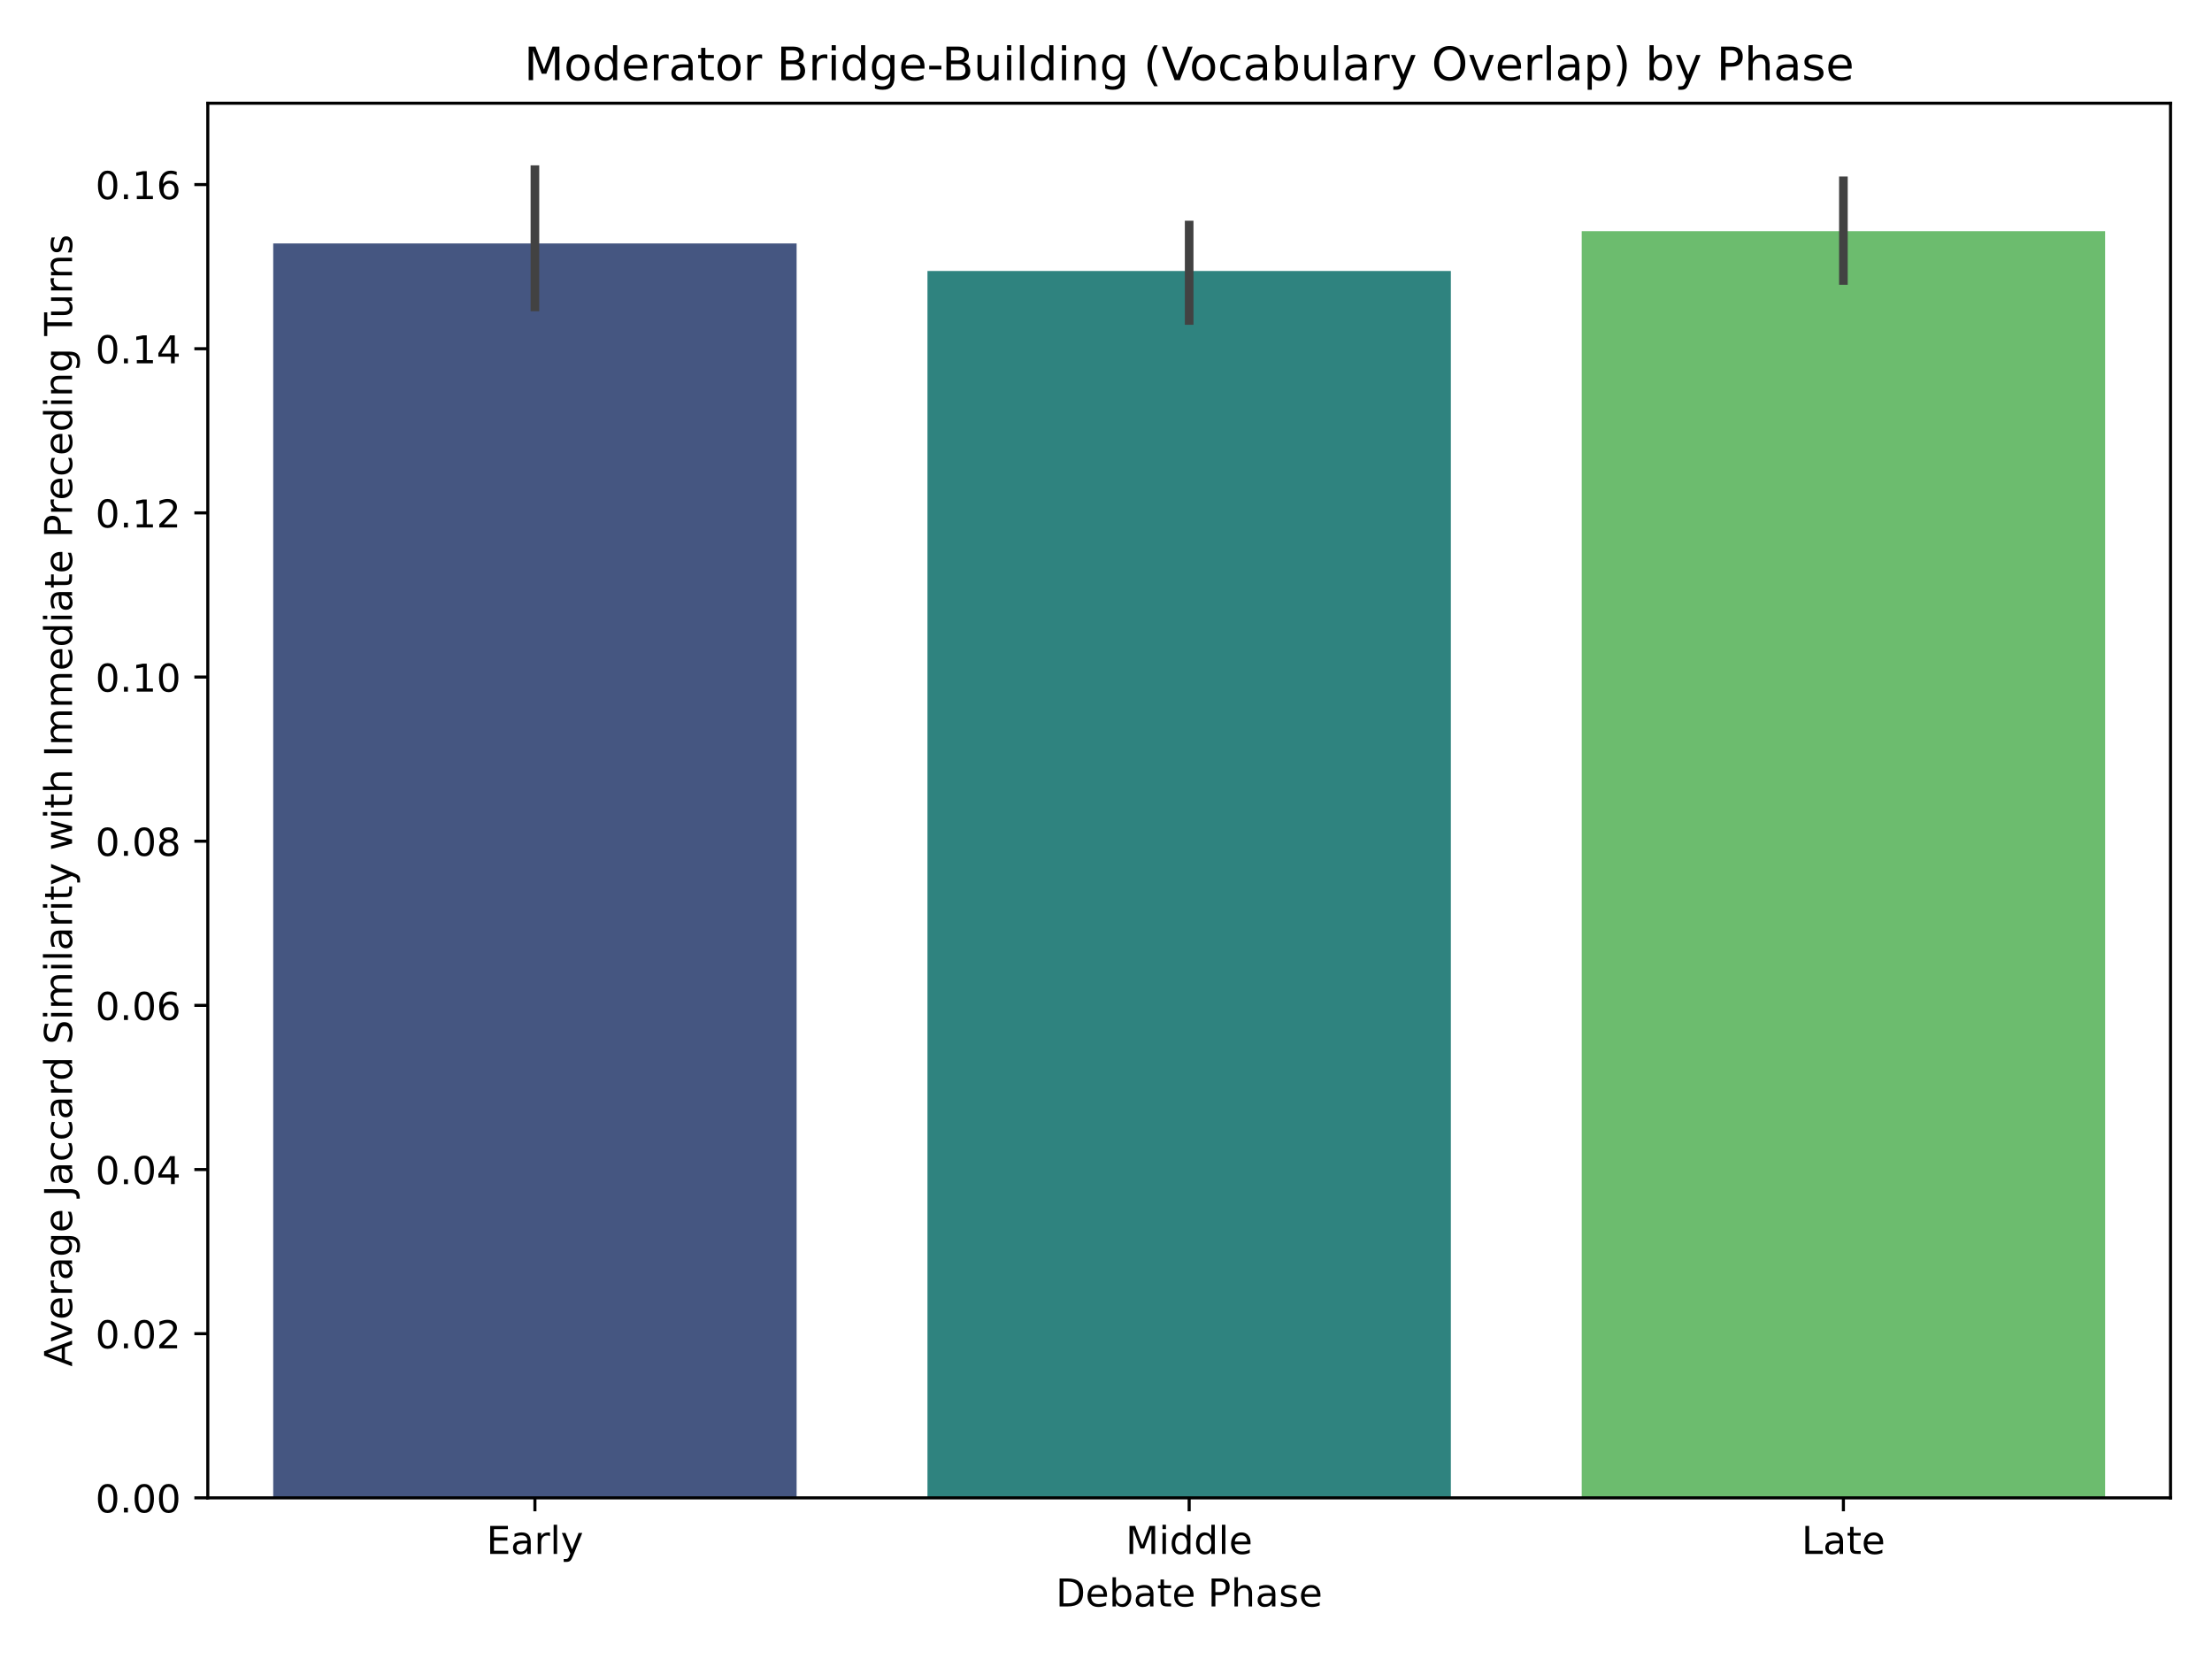
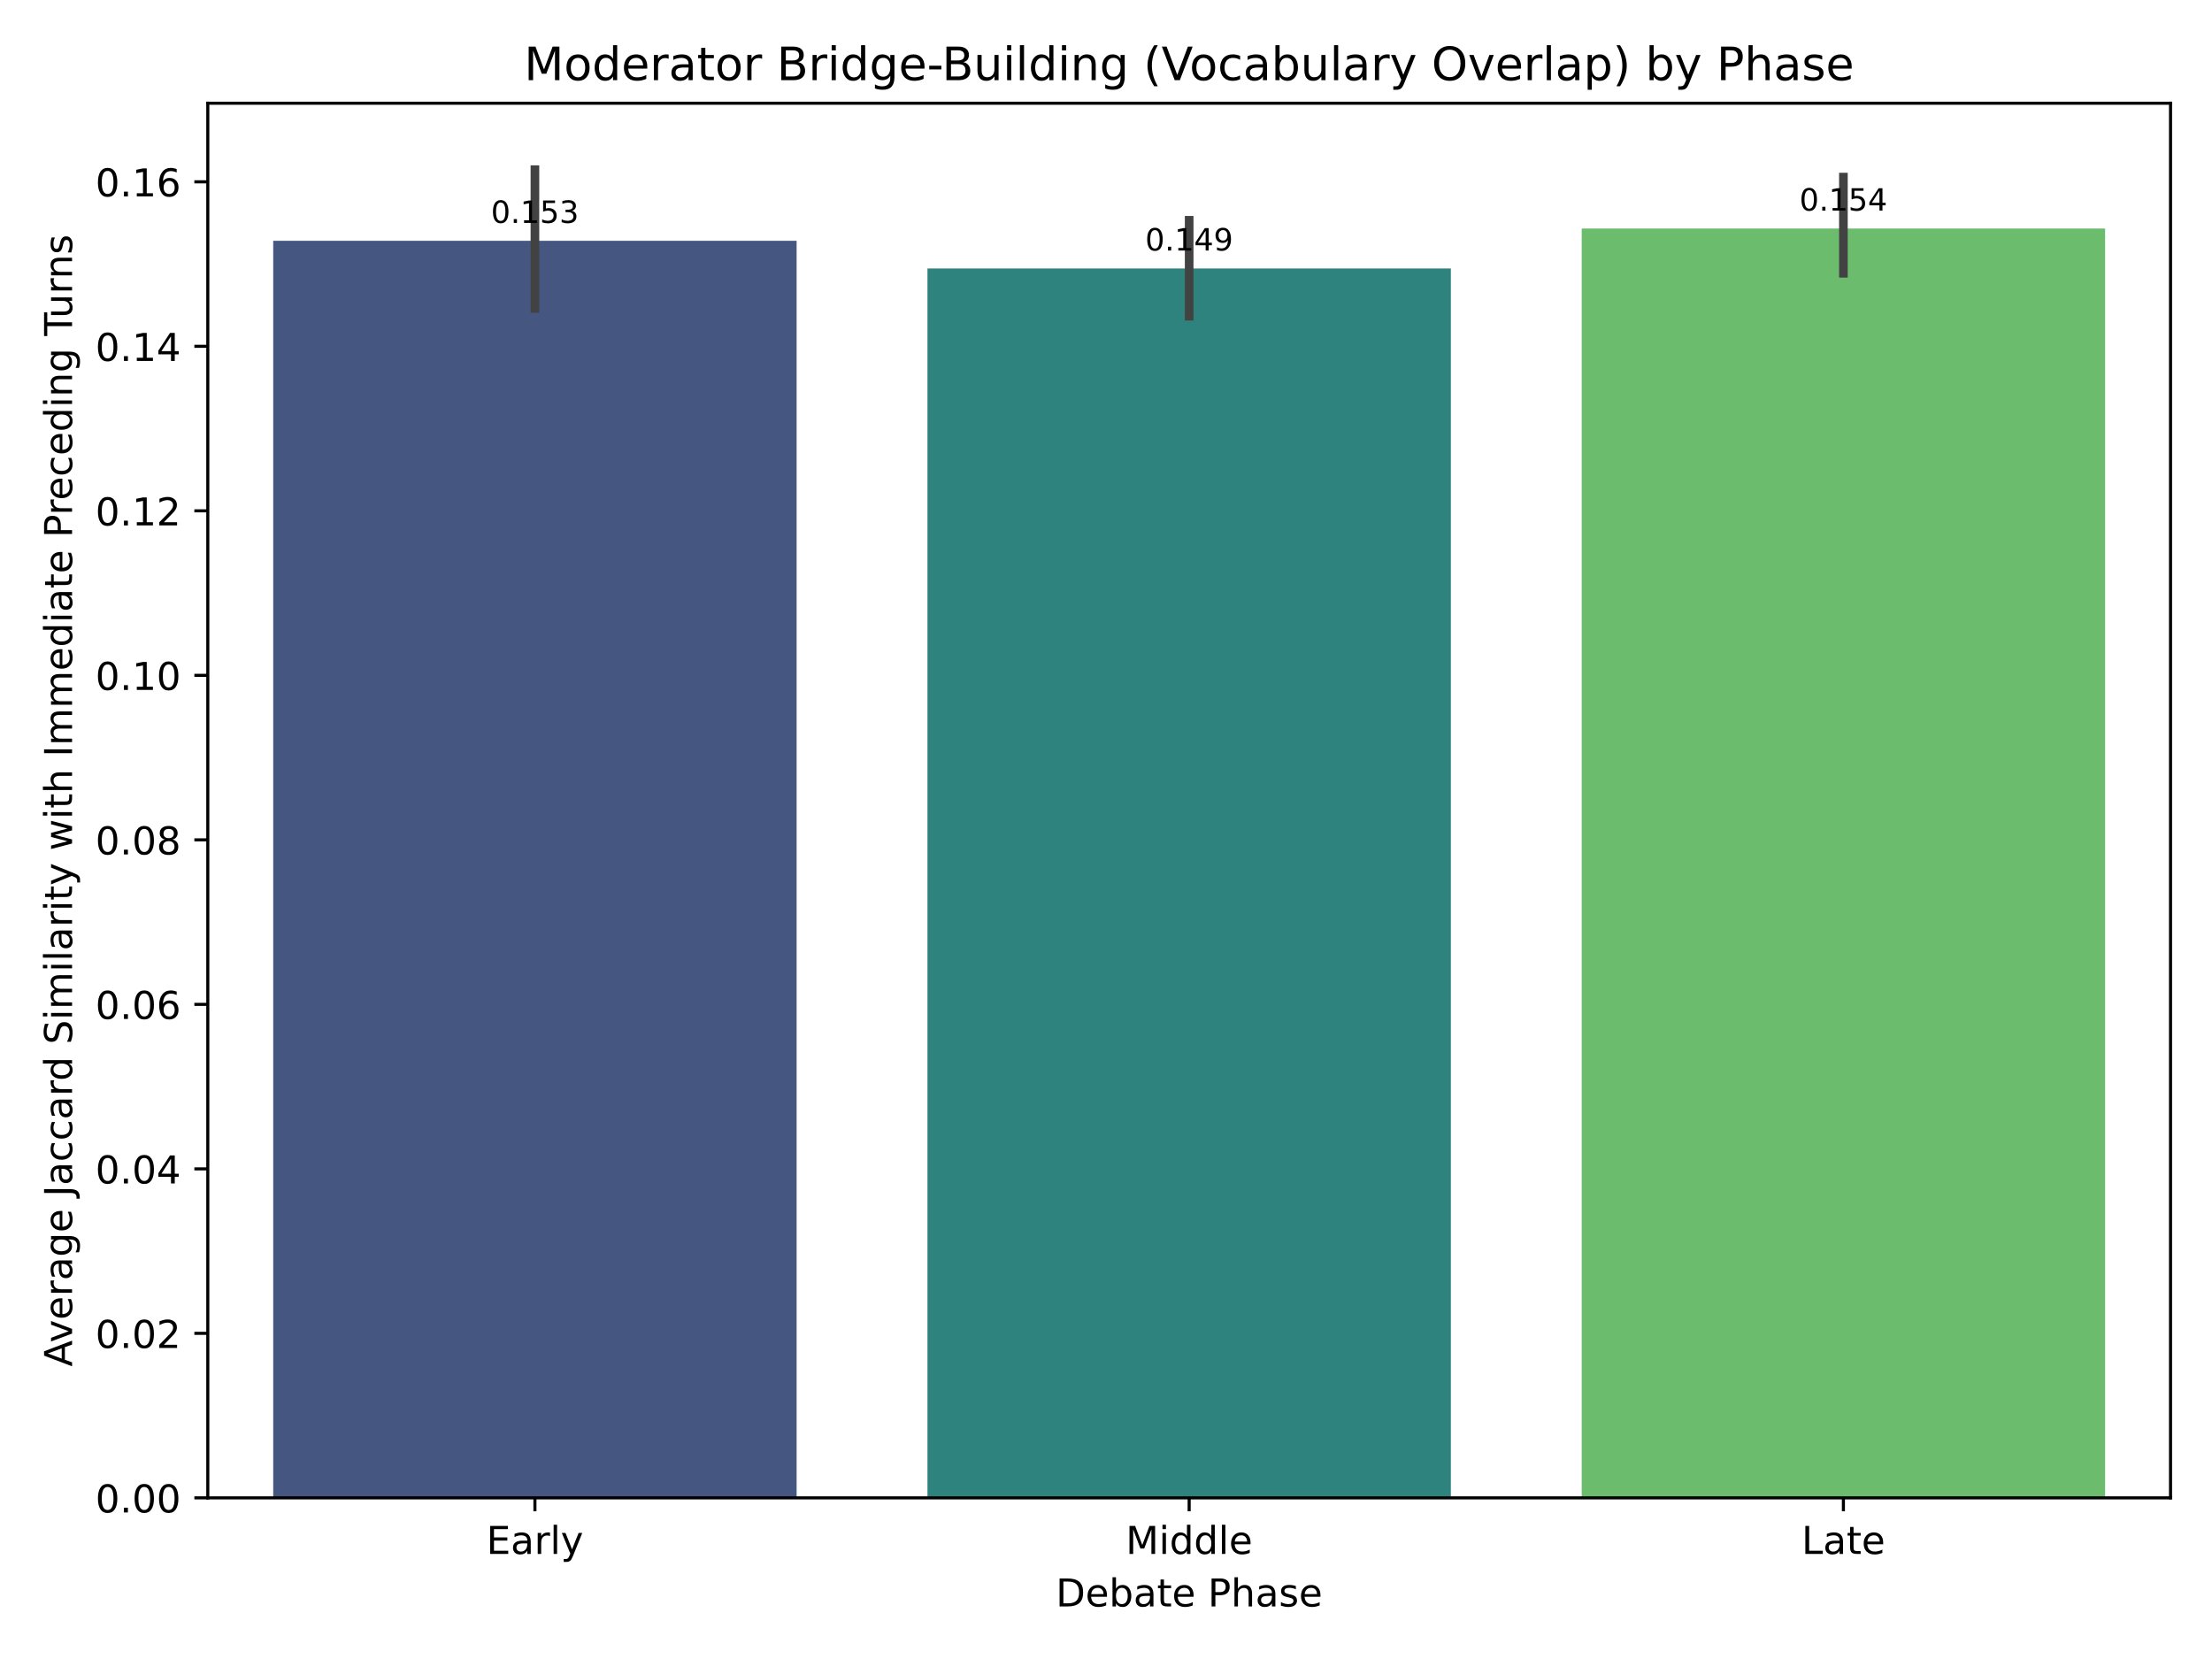
<svg xmlns="http://www.w3.org/2000/svg" xmlns:xlink="http://www.w3.org/1999/xlink" width="576pt" height="432pt" viewBox="0 0 576 432" version="1.1">
  <defs>
    <style type="text/css">*{stroke-linejoin: round; stroke-linecap: butt}</style>
  </defs>
  <g id="figure_1">
    <g id="patch_1">
      <path d="M 0 432  L 576 432  L 576 0  L 0 0  z " style="fill: #ffffff" />
    </g>
    <g id="axes_1">
      <g id="patch_2">
        <path d="M 54.11 390.04  L 565.2 390.04  L 565.2 26.88  L 54.11 26.88  z " style="fill: #ffffff" />
      </g>
      <g id="patch_3">
-         <path d="M 71.146 390.04  L 207.437 390.04  L 207.437 63.385  L 71.146 63.385  z " clip-path="url(#pdaecba0349)" style="fill: #455681" />
+         <path d="M 71.146 390.04  L 207.437 390.04  L 207.437 62.705  L 71.146 62.705  z " clip-path="url(#p14b38dacc9)" style="fill: #455681" />
      </g>
      <g id="patch_4">
-         <path d="M 241.51 390.04  L 377.8 390.04  L 377.8 70.565  L 241.51 70.565  z " clip-path="url(#pdaecba0349)" style="fill: #2f837f" />
+         <path d="M 241.51 390.04  L 377.8 390.04  L 377.8 69.899  L 241.51 69.899  z " clip-path="url(#p14b38dacc9)" style="fill: #2f837f" />
      </g>
      <g id="patch_5">
-         <path d="M 411.873 390.04  L 548.164 390.04  L 548.164 60.191  L 411.873 60.191  z " clip-path="url(#pdaecba0349)" style="fill: #6cbc6e" />
+         <path d="M 411.873 390.04  L 548.164 390.04  L 548.164 59.504  L 411.873 59.504  z " clip-path="url(#p14b38dacc9)" style="fill: #6cbc6e" />
      </g>
      <g id="matplotlib.axis_1">
        <g id="xtick_1">
          <g id="line2d_1">
            <defs>
-               <path id="m128e9f8384" d="M 0 0  L 0 3.5  " style="stroke: #000000; stroke-width: 0.8" />
+               <path id="m4a9c53e4db" d="M 0 0  L 0 3.5  " style="stroke: #000000; stroke-width: 0.8" />
            </defs>
            <g>
-               <use xlink:href="#m128e9f8384" x="139.292" y="390.04" style="stroke: #000000; stroke-width: 0.8" />
+               <use xlink:href="#m4a9c53e4db" x="139.292" y="390.04" style="stroke: #000000; stroke-width: 0.8" />
            </g>
          </g>
          <g id="text_1">
            <g transform="translate(126.6643 404.6384) scale(0.1 -0.1)">
              <defs>
                <path id="DejaVuSans-45" d="M 628 4666  L 3578 4666  L 3578 4134  L 1259 4134  L 1259 2753  L 3481 2753  L 3481 2222  L 1259 2222  L 1259 531  L 3634 531  L 3634 0  L 628 0  L 628 4666  z " transform="scale(0.015625)" />
                <path id="DejaVuSans-61" d="M 2194 1759  Q 1497 1759 1228 1600  Q 959 1441 959 1056  Q 959 750 1161 570  Q 1363 391 1709 391  Q 2188 391 2477 730  Q 2766 1069 2766 1631  L 2766 1759  L 2194 1759  z M 3341 1997  L 3341 0  L 2766 0  L 2766 531  Q 2569 213 2275 61  Q 1981 -91 1556 -91  Q 1019 -91 701 211  Q 384 513 384 1019  Q 384 1609 779 1909  Q 1175 2209 1959 2209  L 2766 2209  L 2766 2266  Q 2766 2663 2505 2880  Q 2244 3097 1772 3097  Q 1472 3097 1187 3025  Q 903 2953 641 2809  L 641 3341  Q 956 3463 1253 3523  Q 1550 3584 1831 3584  Q 2591 3584 2966 3190  Q 3341 2797 3341 1997  z " transform="scale(0.015625)" />
                <path id="DejaVuSans-72" d="M 2631 2963  Q 2534 3019 2420 3045  Q 2306 3072 2169 3072  Q 1681 3072 1420 2755  Q 1159 2438 1159 1844  L 1159 0  L 581 0  L 581 3500  L 1159 3500  L 1159 2956  Q 1341 3275 1631 3429  Q 1922 3584 2338 3584  Q 2397 3584 2469 3576  Q 2541 3569 2628 3553  L 2631 2963  z " transform="scale(0.015625)" />
                <path id="DejaVuSans-6c" d="M 603 4863  L 1178 4863  L 1178 0  L 603 0  L 603 4863  z " transform="scale(0.015625)" />
                <path id="DejaVuSans-79" d="M 2059 -325  Q 1816 -950 1584 -1140  Q 1353 -1331 966 -1331  L 506 -1331  L 506 -850  L 844 -850  Q 1081 -850 1212 -737  Q 1344 -625 1503 -206  L 1606 56  L 191 3500  L 800 3500  L 1894 763  L 2988 3500  L 3597 3500  L 2059 -325  z " transform="scale(0.015625)" />
              </defs>
              <use xlink:href="#DejaVuSans-45" />
              <use xlink:href="#DejaVuSans-61" transform="translate(63.18359 0)" />
              <use xlink:href="#DejaVuSans-72" transform="translate(124.4629 0)" />
              <use xlink:href="#DejaVuSans-6c" transform="translate(165.5762 0)" />
              <use xlink:href="#DejaVuSans-79" transform="translate(193.3594 0)" />
            </g>
          </g>
        </g>
        <g id="xtick_2">
          <g id="line2d_2">
            <g>
-               <use xlink:href="#m128e9f8384" x="309.655" y="390.04" style="stroke: #000000; stroke-width: 0.8" />
+               <use xlink:href="#m4a9c53e4db" x="309.655" y="390.04" style="stroke: #000000; stroke-width: 0.8" />
            </g>
          </g>
          <g id="text_2">
            <g transform="translate(293.1378 404.6384) scale(0.1 -0.1)">
              <defs>
                <path id="DejaVuSans-4d" d="M 628 4666  L 1569 4666  L 2759 1491  L 3956 4666  L 4897 4666  L 4897 0  L 4281 0  L 4281 4097  L 3078 897  L 2444 897  L 1241 4097  L 1241 0  L 628 0  L 628 4666  z " transform="scale(0.015625)" />
                <path id="DejaVuSans-69" d="M 603 3500  L 1178 3500  L 1178 0  L 603 0  L 603 3500  z M 603 4863  L 1178 4863  L 1178 4134  L 603 4134  L 603 4863  z " transform="scale(0.015625)" />
                <path id="DejaVuSans-64" d="M 2906 2969  L 2906 4863  L 3481 4863  L 3481 0  L 2906 0  L 2906 525  Q 2725 213 2448 61  Q 2172 -91 1784 -91  Q 1150 -91 751 415  Q 353 922 353 1747  Q 353 2572 751 3078  Q 1150 3584 1784 3584  Q 2172 3584 2448 3432  Q 2725 3281 2906 2969  z M 947 1747  Q 947 1113 1208 752  Q 1469 391 1925 391  Q 2381 391 2643 752  Q 2906 1113 2906 1747  Q 2906 2381 2643 2742  Q 2381 3103 1925 3103  Q 1469 3103 1208 2742  Q 947 2381 947 1747  z " transform="scale(0.015625)" />
                <path id="DejaVuSans-65" d="M 3597 1894  L 3597 1613  L 953 1613  Q 991 1019 1311 708  Q 1631 397 2203 397  Q 2534 397 2845 478  Q 3156 559 3463 722  L 3463 178  Q 3153 47 2828 -22  Q 2503 -91 2169 -91  Q 1331 -91 842 396  Q 353 884 353 1716  Q 353 2575 817 3079  Q 1281 3584 2069 3584  Q 2775 3584 3186 3129  Q 3597 2675 3597 1894  z M 3022 2063  Q 3016 2534 2758 2815  Q 2500 3097 2075 3097  Q 1594 3097 1305 2825  Q 1016 2553 972 2059  L 3022 2063  z " transform="scale(0.015625)" />
              </defs>
              <use xlink:href="#DejaVuSans-4d" />
              <use xlink:href="#DejaVuSans-69" transform="translate(86.2793 0)" />
              <use xlink:href="#DejaVuSans-64" transform="translate(114.0625 0)" />
              <use xlink:href="#DejaVuSans-64" transform="translate(177.5391 0)" />
              <use xlink:href="#DejaVuSans-6c" transform="translate(241.0156 0)" />
              <use xlink:href="#DejaVuSans-65" transform="translate(268.7988 0)" />
            </g>
          </g>
        </g>
        <g id="xtick_3">
          <g id="line2d_3">
            <g>
-               <use xlink:href="#m128e9f8384" x="480.018" y="390.04" style="stroke: #000000; stroke-width: 0.8" />
+               <use xlink:href="#m4a9c53e4db" x="480.018" y="390.04" style="stroke: #000000; stroke-width: 0.8" />
            </g>
          </g>
          <g id="text_3">
            <g transform="translate(469.1316 404.6384) scale(0.1 -0.1)">
              <defs>
                <path id="DejaVuSans-4c" d="M 628 4666  L 1259 4666  L 1259 531  L 3531 531  L 3531 0  L 628 0  L 628 4666  z " transform="scale(0.015625)" />
                <path id="DejaVuSans-74" d="M 1172 4494  L 1172 3500  L 2356 3500  L 2356 3053  L 1172 3053  L 1172 1153  Q 1172 725 1289 603  Q 1406 481 1766 481  L 2356 481  L 2356 0  L 1766 0  Q 1100 0 847 248  Q 594 497 594 1153  L 594 3053  L 172 3053  L 172 3500  L 594 3500  L 594 4494  L 1172 4494  z " transform="scale(0.015625)" />
              </defs>
              <use xlink:href="#DejaVuSans-4c" />
              <use xlink:href="#DejaVuSans-61" transform="translate(55.71289 0)" />
              <use xlink:href="#DejaVuSans-74" transform="translate(116.9922 0)" />
              <use xlink:href="#DejaVuSans-65" transform="translate(156.2012 0)" />
            </g>
          </g>
        </g>
        <g id="text_4">
          <g transform="translate(274.9355 418.3166) scale(0.1 -0.1)">
            <defs>
              <path id="DejaVuSans-44" d="M 1259 4147  L 1259 519  L 2022 519  Q 2988 519 3436 956  Q 3884 1394 3884 2338  Q 3884 3275 3436 3711  Q 2988 4147 2022 4147  L 1259 4147  z M 628 4666  L 1925 4666  Q 3281 4666 3915 4102  Q 4550 3538 4550 2338  Q 4550 1131 3912 565  Q 3275 0 1925 0  L 628 0  L 628 4666  z " transform="scale(0.015625)" />
              <path id="DejaVuSans-62" d="M 3116 1747  Q 3116 2381 2855 2742  Q 2594 3103 2138 3103  Q 1681 3103 1420 2742  Q 1159 2381 1159 1747  Q 1159 1113 1420 752  Q 1681 391 2138 391  Q 2594 391 2855 752  Q 3116 1113 3116 1747  z M 1159 2969  Q 1341 3281 1617 3432  Q 1894 3584 2278 3584  Q 2916 3584 3314 3078  Q 3713 2572 3713 1747  Q 3713 922 3314 415  Q 2916 -91 2278 -91  Q 1894 -91 1617 61  Q 1341 213 1159 525  L 1159 0  L 581 0  L 581 4863  L 1159 4863  L 1159 2969  z " transform="scale(0.015625)" />
              <path id="DejaVuSans-20" transform="scale(0.015625)" />
              <path id="DejaVuSans-50" d="M 1259 4147  L 1259 2394  L 2053 2394  Q 2494 2394 2734 2622  Q 2975 2850 2975 3272  Q 2975 3691 2734 3919  Q 2494 4147 2053 4147  L 1259 4147  z M 628 4666  L 2053 4666  Q 2838 4666 3239 4311  Q 3641 3956 3641 3272  Q 3641 2581 3239 2228  Q 2838 1875 2053 1875  L 1259 1875  L 1259 0  L 628 0  L 628 4666  z " transform="scale(0.015625)" />
              <path id="DejaVuSans-68" d="M 3513 2113  L 3513 0  L 2938 0  L 2938 2094  Q 2938 2591 2744 2837  Q 2550 3084 2163 3084  Q 1697 3084 1428 2787  Q 1159 2491 1159 1978  L 1159 0  L 581 0  L 581 4863  L 1159 4863  L 1159 2956  Q 1366 3272 1645 3428  Q 1925 3584 2291 3584  Q 2894 3584 3203 3211  Q 3513 2838 3513 2113  z " transform="scale(0.015625)" />
              <path id="DejaVuSans-73" d="M 2834 3397  L 2834 2853  Q 2591 2978 2328 3040  Q 2066 3103 1784 3103  Q 1356 3103 1142 2972  Q 928 2841 928 2578  Q 928 2378 1081 2264  Q 1234 2150 1697 2047  L 1894 2003  Q 2506 1872 2764 1633  Q 3022 1394 3022 966  Q 3022 478 2636 193  Q 2250 -91 1575 -91  Q 1294 -91 989 -36  Q 684 19 347 128  L 347 722  Q 666 556 975 473  Q 1284 391 1588 391  Q 1994 391 2212 530  Q 2431 669 2431 922  Q 2431 1156 2273 1281  Q 2116 1406 1581 1522  L 1381 1569  Q 847 1681 609 1914  Q 372 2147 372 2553  Q 372 3047 722 3315  Q 1072 3584 1716 3584  Q 2034 3584 2315 3537  Q 2597 3491 2834 3397  z " transform="scale(0.015625)" />
            </defs>
            <use xlink:href="#DejaVuSans-44" />
            <use xlink:href="#DejaVuSans-65" transform="translate(77.00195 0)" />
            <use xlink:href="#DejaVuSans-62" transform="translate(138.5254 0)" />
            <use xlink:href="#DejaVuSans-61" transform="translate(202.002 0)" />
            <use xlink:href="#DejaVuSans-74" transform="translate(263.2812 0)" />
            <use xlink:href="#DejaVuSans-65" transform="translate(302.4902 0)" />
            <use xlink:href="#DejaVuSans-20" transform="translate(364.0137 0)" />
            <use xlink:href="#DejaVuSans-50" transform="translate(395.8008 0)" />
            <use xlink:href="#DejaVuSans-68" transform="translate(456.1035 0)" />
            <use xlink:href="#DejaVuSans-61" transform="translate(519.4824 0)" />
            <use xlink:href="#DejaVuSans-73" transform="translate(580.7617 0)" />
            <use xlink:href="#DejaVuSans-65" transform="translate(632.8613 0)" />
          </g>
        </g>
      </g>
      <g id="matplotlib.axis_2">
        <g id="ytick_1">
          <g id="line2d_4">
            <defs>
-               <path id="m567f61f7b8" d="M 0 0  L -3.5 0  " style="stroke: #000000; stroke-width: 0.8" />
+               <path id="m71cb2ade7d" d="M 0 0  L -3.5 0  " style="stroke: #000000; stroke-width: 0.8" />
            </defs>
            <g>
-               <use xlink:href="#m567f61f7b8" x="54.11" y="390.04" style="stroke: #000000; stroke-width: 0.8" />
+               <use xlink:href="#m71cb2ade7d" x="54.11" y="390.04" style="stroke: #000000; stroke-width: 0.8" />
            </g>
          </g>
          <g id="text_5">
            <g transform="translate(24.84437 393.8392) scale(0.1 -0.1)">
              <defs>
                <path id="DejaVuSans-30" d="M 2034 4250  Q 1547 4250 1301 3770  Q 1056 3291 1056 2328  Q 1056 1369 1301 889  Q 1547 409 2034 409  Q 2525 409 2770 889  Q 3016 1369 3016 2328  Q 3016 3291 2770 3770  Q 2525 4250 2034 4250  z M 2034 4750  Q 2819 4750 3233 4129  Q 3647 3509 3647 2328  Q 3647 1150 3233 529  Q 2819 -91 2034 -91  Q 1250 -91 836 529  Q 422 1150 422 2328  Q 422 3509 836 4129  Q 1250 4750 2034 4750  z " transform="scale(0.015625)" />
                <path id="DejaVuSans-2e" d="M 684 794  L 1344 794  L 1344 0  L 684 0  L 684 794  z " transform="scale(0.015625)" />
              </defs>
              <use xlink:href="#DejaVuSans-30" />
              <use xlink:href="#DejaVuSans-2e" transform="translate(63.62305 0)" />
              <use xlink:href="#DejaVuSans-30" transform="translate(95.41016 0)" />
              <use xlink:href="#DejaVuSans-30" transform="translate(159.0332 0)" />
            </g>
          </g>
        </g>
        <g id="ytick_2">
          <g id="line2d_5">
            <g>
-               <use xlink:href="#m567f61f7b8" x="54.11" y="347.292" style="stroke: #000000; stroke-width: 0.8" />
+               <use xlink:href="#m71cb2ade7d" x="54.11" y="347.203" style="stroke: #000000; stroke-width: 0.8" />
            </g>
          </g>
          <g id="text_6">
-             <g transform="translate(24.84437 351.0916) scale(0.1 -0.1)">
+             <g transform="translate(24.84437 351.0025) scale(0.1 -0.1)">
              <defs>
                <path id="DejaVuSans-32" d="M 1228 531  L 3431 531  L 3431 0  L 469 0  L 469 531  Q 828 903 1448 1529  Q 2069 2156 2228 2338  Q 2531 2678 2651 2914  Q 2772 3150 2772 3378  Q 2772 3750 2511 3984  Q 2250 4219 1831 4219  Q 1534 4219 1204 4116  Q 875 4013 500 3803  L 500 4441  Q 881 4594 1212 4672  Q 1544 4750 1819 4750  Q 2544 4750 2975 4387  Q 3406 4025 3406 3419  Q 3406 3131 3298 2873  Q 3191 2616 2906 2266  Q 2828 2175 2409 1742  Q 1991 1309 1228 531  z " transform="scale(0.015625)" />
              </defs>
              <use xlink:href="#DejaVuSans-30" />
              <use xlink:href="#DejaVuSans-2e" transform="translate(63.62305 0)" />
              <use xlink:href="#DejaVuSans-30" transform="translate(95.41016 0)" />
              <use xlink:href="#DejaVuSans-32" transform="translate(159.0332 0)" />
            </g>
          </g>
        </g>
        <g id="ytick_3">
          <g id="line2d_6">
            <g>
-               <use xlink:href="#m567f61f7b8" x="54.11" y="304.545" style="stroke: #000000; stroke-width: 0.8" />
+               <use xlink:href="#m71cb2ade7d" x="54.11" y="304.367" style="stroke: #000000; stroke-width: 0.8" />
            </g>
          </g>
          <g id="text_7">
-             <g transform="translate(24.84437 308.344) scale(0.1 -0.1)">
+             <g transform="translate(24.84437 308.1659) scale(0.1 -0.1)">
              <defs>
                <path id="DejaVuSans-34" d="M 2419 4116  L 825 1625  L 2419 1625  L 2419 4116  z M 2253 4666  L 3047 4666  L 3047 1625  L 3713 1625  L 3713 1100  L 3047 1100  L 3047 0  L 2419 0  L 2419 1100  L 313 1100  L 313 1709  L 2253 4666  z " transform="scale(0.015625)" />
              </defs>
              <use xlink:href="#DejaVuSans-30" />
              <use xlink:href="#DejaVuSans-2e" transform="translate(63.62305 0)" />
              <use xlink:href="#DejaVuSans-30" transform="translate(95.41016 0)" />
              <use xlink:href="#DejaVuSans-34" transform="translate(159.0332 0)" />
            </g>
          </g>
        </g>
        <g id="ytick_4">
          <g id="line2d_7">
            <g>
-               <use xlink:href="#m567f61f7b8" x="54.11" y="261.797" style="stroke: #000000; stroke-width: 0.8" />
+               <use xlink:href="#m71cb2ade7d" x="54.11" y="261.53" style="stroke: #000000; stroke-width: 0.8" />
            </g>
          </g>
          <g id="text_8">
-             <g transform="translate(24.84437 265.5964) scale(0.1 -0.1)">
+             <g transform="translate(24.84437 265.3292) scale(0.1 -0.1)">
              <defs>
                <path id="DejaVuSans-36" d="M 2113 2584  Q 1688 2584 1439 2293  Q 1191 2003 1191 1497  Q 1191 994 1439 701  Q 1688 409 2113 409  Q 2538 409 2786 701  Q 3034 994 3034 1497  Q 3034 2003 2786 2293  Q 2538 2584 2113 2584  z M 3366 4563  L 3366 3988  Q 3128 4100 2886 4159  Q 2644 4219 2406 4219  Q 1781 4219 1451 3797  Q 1122 3375 1075 2522  Q 1259 2794 1537 2939  Q 1816 3084 2150 3084  Q 2853 3084 3261 2657  Q 3669 2231 3669 1497  Q 3669 778 3244 343  Q 2819 -91 2113 -91  Q 1303 -91 875 529  Q 447 1150 447 2328  Q 447 3434 972 4092  Q 1497 4750 2381 4750  Q 2619 4750 2861 4703  Q 3103 4656 3366 4563  z " transform="scale(0.015625)" />
              </defs>
              <use xlink:href="#DejaVuSans-30" />
              <use xlink:href="#DejaVuSans-2e" transform="translate(63.62305 0)" />
              <use xlink:href="#DejaVuSans-30" transform="translate(95.41016 0)" />
              <use xlink:href="#DejaVuSans-36" transform="translate(159.0332 0)" />
            </g>
          </g>
        </g>
        <g id="ytick_5">
          <g id="line2d_8">
            <g>
-               <use xlink:href="#m567f61f7b8" x="54.11" y="219.05" style="stroke: #000000; stroke-width: 0.8" />
+               <use xlink:href="#m71cb2ade7d" x="54.11" y="218.693" style="stroke: #000000; stroke-width: 0.8" />
            </g>
          </g>
          <g id="text_9">
-             <g transform="translate(24.84437 222.8487) scale(0.1 -0.1)">
+             <g transform="translate(24.84437 222.4925) scale(0.1 -0.1)">
              <defs>
                <path id="DejaVuSans-38" d="M 2034 2216  Q 1584 2216 1326 1975  Q 1069 1734 1069 1313  Q 1069 891 1326 650  Q 1584 409 2034 409  Q 2484 409 2743 651  Q 3003 894 3003 1313  Q 3003 1734 2745 1975  Q 2488 2216 2034 2216  z M 1403 2484  Q 997 2584 770 2862  Q 544 3141 544 3541  Q 544 4100 942 4425  Q 1341 4750 2034 4750  Q 2731 4750 3128 4425  Q 3525 4100 3525 3541  Q 3525 3141 3298 2862  Q 3072 2584 2669 2484  Q 3125 2378 3379 2068  Q 3634 1759 3634 1313  Q 3634 634 3220 271  Q 2806 -91 2034 -91  Q 1263 -91 848 271  Q 434 634 434 1313  Q 434 1759 690 2068  Q 947 2378 1403 2484  z M 1172 3481  Q 1172 3119 1398 2916  Q 1625 2713 2034 2713  Q 2441 2713 2670 2916  Q 2900 3119 2900 3481  Q 2900 3844 2670 4047  Q 2441 4250 2034 4250  Q 1625 4250 1398 4047  Q 1172 3844 1172 3481  z " transform="scale(0.015625)" />
              </defs>
              <use xlink:href="#DejaVuSans-30" />
              <use xlink:href="#DejaVuSans-2e" transform="translate(63.62305 0)" />
              <use xlink:href="#DejaVuSans-30" transform="translate(95.41016 0)" />
              <use xlink:href="#DejaVuSans-38" transform="translate(159.0332 0)" />
            </g>
          </g>
        </g>
        <g id="ytick_6">
          <g id="line2d_9">
            <g>
-               <use xlink:href="#m567f61f7b8" x="54.11" y="176.302" style="stroke: #000000; stroke-width: 0.8" />
+               <use xlink:href="#m71cb2ade7d" x="54.11" y="175.857" style="stroke: #000000; stroke-width: 0.8" />
            </g>
          </g>
          <g id="text_10">
-             <g transform="translate(24.84437 180.1011) scale(0.1 -0.1)">
+             <g transform="translate(24.84437 179.6558) scale(0.1 -0.1)">
              <defs>
                <path id="DejaVuSans-31" d="M 794 531  L 1825 531  L 1825 4091  L 703 3866  L 703 4441  L 1819 4666  L 2450 4666  L 2450 531  L 3481 531  L 3481 0  L 794 0  L 794 531  z " transform="scale(0.015625)" />
              </defs>
              <use xlink:href="#DejaVuSans-30" />
              <use xlink:href="#DejaVuSans-2e" transform="translate(63.62305 0)" />
              <use xlink:href="#DejaVuSans-31" transform="translate(95.41016 0)" />
              <use xlink:href="#DejaVuSans-30" transform="translate(159.0332 0)" />
            </g>
          </g>
        </g>
        <g id="ytick_7">
          <g id="line2d_10">
            <g>
-               <use xlink:href="#m567f61f7b8" x="54.11" y="133.554" style="stroke: #000000; stroke-width: 0.8" />
+               <use xlink:href="#m71cb2ade7d" x="54.11" y="133.02" style="stroke: #000000; stroke-width: 0.8" />
            </g>
          </g>
          <g id="text_11">
-             <g transform="translate(24.84437 137.3535) scale(0.1 -0.1)">
+             <g transform="translate(24.84437 136.8192) scale(0.1 -0.1)">
              <use xlink:href="#DejaVuSans-30" />
              <use xlink:href="#DejaVuSans-2e" transform="translate(63.62305 0)" />
              <use xlink:href="#DejaVuSans-31" transform="translate(95.41016 0)" />
              <use xlink:href="#DejaVuSans-32" transform="translate(159.0332 0)" />
            </g>
          </g>
        </g>
        <g id="ytick_8">
          <g id="line2d_11">
            <g>
-               <use xlink:href="#m567f61f7b8" x="54.11" y="90.807" style="stroke: #000000; stroke-width: 0.8" />
+               <use xlink:href="#m71cb2ade7d" x="54.11" y="90.183" style="stroke: #000000; stroke-width: 0.8" />
            </g>
          </g>
          <g id="text_12">
-             <g transform="translate(24.84437 94.60588) scale(0.1 -0.1)">
+             <g transform="translate(24.84437 93.98247) scale(0.1 -0.1)">
              <use xlink:href="#DejaVuSans-30" />
              <use xlink:href="#DejaVuSans-2e" transform="translate(63.62305 0)" />
              <use xlink:href="#DejaVuSans-31" transform="translate(95.41016 0)" />
              <use xlink:href="#DejaVuSans-34" transform="translate(159.0332 0)" />
            </g>
          </g>
        </g>
        <g id="ytick_9">
          <g id="line2d_12">
            <g>
-               <use xlink:href="#m567f61f7b8" x="54.11" y="48.059" style="stroke: #000000; stroke-width: 0.8" />
+               <use xlink:href="#m71cb2ade7d" x="54.11" y="47.347" style="stroke: #000000; stroke-width: 0.8" />
            </g>
          </g>
          <g id="text_13">
-             <g transform="translate(24.84437 51.85826) scale(0.1 -0.1)">
+             <g transform="translate(24.84437 51.1458) scale(0.1 -0.1)">
              <use xlink:href="#DejaVuSans-30" />
              <use xlink:href="#DejaVuSans-2e" transform="translate(63.62305 0)" />
              <use xlink:href="#DejaVuSans-31" transform="translate(95.41016 0)" />
              <use xlink:href="#DejaVuSans-36" transform="translate(159.0332 0)" />
            </g>
          </g>
        </g>
        <g id="text_14">
          <g transform="translate(18.76469 355.8608) rotate(-90) scale(0.1 -0.1)">
            <defs>
              <path id="DejaVuSans-41" d="M 2188 4044  L 1331 1722  L 3047 1722  L 2188 4044  z M 1831 4666  L 2547 4666  L 4325 0  L 3669 0  L 3244 1197  L 1141 1197  L 716 0  L 50 0  L 1831 4666  z " transform="scale(0.015625)" />
              <path id="DejaVuSans-76" d="M 191 3500  L 800 3500  L 1894 563  L 2988 3500  L 3597 3500  L 2284 0  L 1503 0  L 191 3500  z " transform="scale(0.015625)" />
              <path id="DejaVuSans-67" d="M 2906 1791  Q 2906 2416 2648 2759  Q 2391 3103 1925 3103  Q 1463 3103 1205 2759  Q 947 2416 947 1791  Q 947 1169 1205 825  Q 1463 481 1925 481  Q 2391 481 2648 825  Q 2906 1169 2906 1791  z M 3481 434  Q 3481 -459 3084 -895  Q 2688 -1331 1869 -1331  Q 1566 -1331 1297 -1286  Q 1028 -1241 775 -1147  L 775 -588  Q 1028 -725 1275 -790  Q 1522 -856 1778 -856  Q 2344 -856 2625 -561  Q 2906 -266 2906 331  L 2906 616  Q 2728 306 2450 153  Q 2172 0 1784 0  Q 1141 0 747 490  Q 353 981 353 1791  Q 353 2603 747 3093  Q 1141 3584 1784 3584  Q 2172 3584 2450 3431  Q 2728 3278 2906 2969  L 2906 3500  L 3481 3500  L 3481 434  z " transform="scale(0.015625)" />
              <path id="DejaVuSans-4a" d="M 628 4666  L 1259 4666  L 1259 325  Q 1259 -519 939 -900  Q 619 -1281 -91 -1281  L -331 -1281  L -331 -750  L -134 -750  Q 284 -750 456 -515  Q 628 -281 628 325  L 628 4666  z " transform="scale(0.015625)" />
              <path id="DejaVuSans-63" d="M 3122 3366  L 3122 2828  Q 2878 2963 2633 3030  Q 2388 3097 2138 3097  Q 1578 3097 1268 2742  Q 959 2388 959 1747  Q 959 1106 1268 751  Q 1578 397 2138 397  Q 2388 397 2633 464  Q 2878 531 3122 666  L 3122 134  Q 2881 22 2623 -34  Q 2366 -91 2075 -91  Q 1284 -91 818 406  Q 353 903 353 1747  Q 353 2603 823 3093  Q 1294 3584 2113 3584  Q 2378 3584 2631 3529  Q 2884 3475 3122 3366  z " transform="scale(0.015625)" />
              <path id="DejaVuSans-53" d="M 3425 4513  L 3425 3897  Q 3066 4069 2747 4153  Q 2428 4238 2131 4238  Q 1616 4238 1336 4038  Q 1056 3838 1056 3469  Q 1056 3159 1242 3001  Q 1428 2844 1947 2747  L 2328 2669  Q 3034 2534 3370 2195  Q 3706 1856 3706 1288  Q 3706 609 3251 259  Q 2797 -91 1919 -91  Q 1588 -91 1214 -16  Q 841 59 441 206  L 441 856  Q 825 641 1194 531  Q 1563 422 1919 422  Q 2459 422 2753 634  Q 3047 847 3047 1241  Q 3047 1584 2836 1778  Q 2625 1972 2144 2069  L 1759 2144  Q 1053 2284 737 2584  Q 422 2884 422 3419  Q 422 4038 858 4394  Q 1294 4750 2059 4750  Q 2388 4750 2728 4690  Q 3069 4631 3425 4513  z " transform="scale(0.015625)" />
              <path id="DejaVuSans-6d" d="M 3328 2828  Q 3544 3216 3844 3400  Q 4144 3584 4550 3584  Q 5097 3584 5394 3201  Q 5691 2819 5691 2113  L 5691 0  L 5113 0  L 5113 2094  Q 5113 2597 4934 2840  Q 4756 3084 4391 3084  Q 3944 3084 3684 2787  Q 3425 2491 3425 1978  L 3425 0  L 2847 0  L 2847 2094  Q 2847 2600 2669 2842  Q 2491 3084 2119 3084  Q 1678 3084 1418 2786  Q 1159 2488 1159 1978  L 1159 0  L 581 0  L 581 3500  L 1159 3500  L 1159 2956  Q 1356 3278 1631 3431  Q 1906 3584 2284 3584  Q 2666 3584 2933 3390  Q 3200 3197 3328 2828  z " transform="scale(0.015625)" />
              <path id="DejaVuSans-77" d="M 269 3500  L 844 3500  L 1563 769  L 2278 3500  L 2956 3500  L 3675 769  L 4391 3500  L 4966 3500  L 4050 0  L 3372 0  L 2619 2869  L 1863 0  L 1184 0  L 269 3500  z " transform="scale(0.015625)" />
              <path id="DejaVuSans-49" d="M 628 4666  L 1259 4666  L 1259 0  L 628 0  L 628 4666  z " transform="scale(0.015625)" />
              <path id="DejaVuSans-6e" d="M 3513 2113  L 3513 0  L 2938 0  L 2938 2094  Q 2938 2591 2744 2837  Q 2550 3084 2163 3084  Q 1697 3084 1428 2787  Q 1159 2491 1159 1978  L 1159 0  L 581 0  L 581 3500  L 1159 3500  L 1159 2956  Q 1366 3272 1645 3428  Q 1925 3584 2291 3584  Q 2894 3584 3203 3211  Q 3513 2838 3513 2113  z " transform="scale(0.015625)" />
              <path id="DejaVuSans-54" d="M -19 4666  L 3928 4666  L 3928 4134  L 2272 4134  L 2272 0  L 1638 0  L 1638 4134  L -19 4134  L -19 4666  z " transform="scale(0.015625)" />
              <path id="DejaVuSans-75" d="M 544 1381  L 544 3500  L 1119 3500  L 1119 1403  Q 1119 906 1312 657  Q 1506 409 1894 409  Q 2359 409 2629 706  Q 2900 1003 2900 1516  L 2900 3500  L 3475 3500  L 3475 0  L 2900 0  L 2900 538  Q 2691 219 2414 64  Q 2138 -91 1772 -91  Q 1169 -91 856 284  Q 544 659 544 1381  z M 1991 3584  L 1991 3584  z " transform="scale(0.015625)" />
            </defs>
            <use xlink:href="#DejaVuSans-41" />
            <use xlink:href="#DejaVuSans-76" transform="translate(62.5332 0)" />
            <use xlink:href="#DejaVuSans-65" transform="translate(121.7129 0)" />
            <use xlink:href="#DejaVuSans-72" transform="translate(183.2363 0)" />
            <use xlink:href="#DejaVuSans-61" transform="translate(224.3496 0)" />
            <use xlink:href="#DejaVuSans-67" transform="translate(285.6289 0)" />
            <use xlink:href="#DejaVuSans-65" transform="translate(349.1055 0)" />
            <use xlink:href="#DejaVuSans-20" transform="translate(410.6289 0)" />
            <use xlink:href="#DejaVuSans-4a" transform="translate(442.416 0)" />
            <use xlink:href="#DejaVuSans-61" transform="translate(471.9082 0)" />
            <use xlink:href="#DejaVuSans-63" transform="translate(533.1875 0)" />
            <use xlink:href="#DejaVuSans-63" transform="translate(588.168 0)" />
            <use xlink:href="#DejaVuSans-61" transform="translate(643.1484 0)" />
            <use xlink:href="#DejaVuSans-72" transform="translate(704.4277 0)" />
            <use xlink:href="#DejaVuSans-64" transform="translate(743.791 0)" />
            <use xlink:href="#DejaVuSans-20" transform="translate(807.2676 0)" />
            <use xlink:href="#DejaVuSans-53" transform="translate(839.0547 0)" />
            <use xlink:href="#DejaVuSans-69" transform="translate(902.5312 0)" />
            <use xlink:href="#DejaVuSans-6d" transform="translate(930.3145 0)" />
            <use xlink:href="#DejaVuSans-69" transform="translate(1027.727 0)" />
            <use xlink:href="#DejaVuSans-6c" transform="translate(1055.51 0)" />
            <use xlink:href="#DejaVuSans-61" transform="translate(1083.293 0)" />
            <use xlink:href="#DejaVuSans-72" transform="translate(1144.572 0)" />
            <use xlink:href="#DejaVuSans-69" transform="translate(1185.686 0)" />
            <use xlink:href="#DejaVuSans-74" transform="translate(1213.469 0)" />
            <use xlink:href="#DejaVuSans-79" transform="translate(1252.678 0)" />
            <use xlink:href="#DejaVuSans-20" transform="translate(1311.857 0)" />
            <use xlink:href="#DejaVuSans-77" transform="translate(1343.645 0)" />
            <use xlink:href="#DejaVuSans-69" transform="translate(1425.432 0)" />
            <use xlink:href="#DejaVuSans-74" transform="translate(1453.215 0)" />
            <use xlink:href="#DejaVuSans-68" transform="translate(1492.424 0)" />
            <use xlink:href="#DejaVuSans-20" transform="translate(1555.803 0)" />
            <use xlink:href="#DejaVuSans-49" transform="translate(1587.59 0)" />
            <use xlink:href="#DejaVuSans-6d" transform="translate(1617.082 0)" />
            <use xlink:href="#DejaVuSans-6d" transform="translate(1714.494 0)" />
            <use xlink:href="#DejaVuSans-65" transform="translate(1811.906 0)" />
            <use xlink:href="#DejaVuSans-64" transform="translate(1873.43 0)" />
            <use xlink:href="#DejaVuSans-69" transform="translate(1936.906 0)" />
            <use xlink:href="#DejaVuSans-61" transform="translate(1964.689 0)" />
            <use xlink:href="#DejaVuSans-74" transform="translate(2025.969 0)" />
            <use xlink:href="#DejaVuSans-65" transform="translate(2065.178 0)" />
            <use xlink:href="#DejaVuSans-20" transform="translate(2126.701 0)" />
            <use xlink:href="#DejaVuSans-50" transform="translate(2158.488 0)" />
            <use xlink:href="#DejaVuSans-72" transform="translate(2217.041 0)" />
            <use xlink:href="#DejaVuSans-65" transform="translate(2255.904 0)" />
            <use xlink:href="#DejaVuSans-63" transform="translate(2317.428 0)" />
            <use xlink:href="#DejaVuSans-65" transform="translate(2372.408 0)" />
            <use xlink:href="#DejaVuSans-64" transform="translate(2433.932 0)" />
            <use xlink:href="#DejaVuSans-69" transform="translate(2497.408 0)" />
            <use xlink:href="#DejaVuSans-6e" transform="translate(2525.191 0)" />
            <use xlink:href="#DejaVuSans-67" transform="translate(2588.57 0)" />
            <use xlink:href="#DejaVuSans-20" transform="translate(2652.047 0)" />
            <use xlink:href="#DejaVuSans-54" transform="translate(2683.834 0)" />
            <use xlink:href="#DejaVuSans-75" transform="translate(2729.793 0)" />
            <use xlink:href="#DejaVuSans-72" transform="translate(2793.172 0)" />
            <use xlink:href="#DejaVuSans-6e" transform="translate(2832.535 0)" />
            <use xlink:href="#DejaVuSans-73" transform="translate(2895.914 0)" />
          </g>
        </g>
      </g>
      <g id="line2d_13">
-         <path d="M 139.292 79.913  L 139.292 44.173  " clip-path="url(#pdaecba0349)" style="fill: none; stroke: #424242; stroke-width: 2.25; stroke-linecap: square" />
+         <path d="M 139.292 80.33  L 139.292 44.173  " clip-path="url(#p14b38dacc9)" style="fill: none; stroke: #424242; stroke-width: 2.25; stroke-linecap: square" />
      </g>
      <g id="line2d_14">
-         <path d="M 309.655 83.448  L 309.655 58.595  " clip-path="url(#pdaecba0349)" style="fill: none; stroke: #424242; stroke-width: 2.25; stroke-linecap: square" />
+         <path d="M 309.655 82.34  L 309.655 57.357  " clip-path="url(#p14b38dacc9)" style="fill: none; stroke: #424242; stroke-width: 2.25; stroke-linecap: square" />
      </g>
      <g id="line2d_15">
-         <path d="M 480.018 73.026  L 480.018 47.087  " clip-path="url(#pdaecba0349)" style="fill: none; stroke: #424242; stroke-width: 2.25; stroke-linecap: square" />
+         <path d="M 480.018 71.155  L 480.018 46.12  " clip-path="url(#p14b38dacc9)" style="fill: none; stroke: #424242; stroke-width: 2.25; stroke-linecap: square" />
      </g>
      <g id="patch_6">
        <path d="M 54.11 390.04  L 54.11 26.88  " style="fill: none; stroke: #000000; stroke-width: 0.8; stroke-linejoin: miter; stroke-linecap: square" />
      </g>
      <g id="patch_7">
        <path d="M 565.2 390.04  L 565.2 26.88  " style="fill: none; stroke: #000000; stroke-width: 0.8; stroke-linejoin: miter; stroke-linecap: square" />
      </g>
      <g id="patch_8">
        <path d="M 54.11 390.04  L 565.2 390.04  " style="fill: none; stroke: #000000; stroke-width: 0.8; stroke-linejoin: miter; stroke-linecap: square" />
      </g>
      <g id="patch_9">
        <path d="M 54.11 26.88  L 565.2 26.88  " style="fill: none; stroke: #000000; stroke-width: 0.8; stroke-linejoin: miter; stroke-linecap: square" />
      </g>
      <g id="text_15">
+         <g transform="translate(127.8404 58.04077) scale(0.08 -0.08)">
+           <defs>
+             <path id="DejaVuSans-35" d="M 691 4666  L 3169 4666  L 3169 4134  L 1269 4134  L 1269 2991  Q 1406 3038 1543 3061  Q 1681 3084 1819 3084  Q 2600 3084 3056 2656  Q 3513 2228 3513 1497  Q 3513 744 3044 326  Q 2575 -91 1722 -91  Q 1428 -91 1123 -41  Q 819 9 494 109  L 494 744  Q 775 591 1075 516  Q 1375 441 1709 441  Q 2250 441 2565 725  Q 2881 1009 2881 1497  Q 2881 1984 2565 2268  Q 2250 2553 1709 2553  Q 1456 2553 1204 2497  Q 953 2441 691 2322  L 691 4666  z " transform="scale(0.015625)" />
+             <path id="DejaVuSans-33" d="M 2597 2516  Q 3050 2419 3304 2112  Q 3559 1806 3559 1356  Q 3559 666 3084 287  Q 2609 -91 1734 -91  Q 1441 -91 1130 -33  Q 819 25 488 141  L 488 750  Q 750 597 1062 519  Q 1375 441 1716 441  Q 2309 441 2620 675  Q 2931 909 2931 1356  Q 2931 1769 2642 2001  Q 2353 2234 1838 2234  L 1294 2234  L 1294 2753  L 1863 2753  Q 2328 2753 2575 2939  Q 2822 3125 2822 3475  Q 2822 3834 2567 4026  Q 2313 4219 1838 4219  Q 1578 4219 1281 4162  Q 984 4106 628 3988  L 628 4550  Q 988 4650 1302 4700  Q 1616 4750 1894 4750  Q 2613 4750 3031 4423  Q 3450 4097 3450 3541  Q 3450 3153 3228 2886  Q 3006 2619 2597 2516  z " transform="scale(0.015625)" />
+           </defs>
+           <use xlink:href="#DejaVuSans-30" />
+           <use xlink:href="#DejaVuSans-2e" transform="translate(63.62305 0)" />
+           <use xlink:href="#DejaVuSans-31" transform="translate(95.41016 0)" />
+           <use xlink:href="#DejaVuSans-35" transform="translate(159.0332 0)" />
+           <use xlink:href="#DejaVuSans-33" transform="translate(222.6562 0)" />
+         </g>
+       </g>
+       <g id="text_16">
+         <g transform="translate(298.2038 65.23536) scale(0.08 -0.08)">
+           <defs>
+             <path id="DejaVuSans-39" d="M 703 97  L 703 672  Q 941 559 1184 500  Q 1428 441 1663 441  Q 2288 441 2617 861  Q 2947 1281 2994 2138  Q 2813 1869 2534 1725  Q 2256 1581 1919 1581  Q 1219 1581 811 2004  Q 403 2428 403 3163  Q 403 3881 828 4315  Q 1253 4750 1959 4750  Q 2769 4750 3195 4129  Q 3622 3509 3622 2328  Q 3622 1225 3098 567  Q 2575 -91 1691 -91  Q 1453 -91 1209 -44  Q 966 3 703 97  z M 1959 2075  Q 2384 2075 2632 2365  Q 2881 2656 2881 3163  Q 2881 3666 2632 3958  Q 2384 4250 1959 4250  Q 1534 4250 1286 3958  Q 1038 3666 1038 3163  Q 1038 2656 1286 2365  Q 1534 2075 1959 2075  z " transform="scale(0.015625)" />
+           </defs>
+           <use xlink:href="#DejaVuSans-30" />
+           <use xlink:href="#DejaVuSans-2e" transform="translate(63.62305 0)" />
+           <use xlink:href="#DejaVuSans-31" transform="translate(95.41016 0)" />
+           <use xlink:href="#DejaVuSans-34" transform="translate(159.0332 0)" />
+           <use xlink:href="#DejaVuSans-39" transform="translate(222.6562 0)" />
+         </g>
+       </g>
+       <g id="text_17">
+         <g transform="translate(468.5671 54.84018) scale(0.08 -0.08)">
+           <use xlink:href="#DejaVuSans-30" />
+           <use xlink:href="#DejaVuSans-2e" transform="translate(63.62305 0)" />
+           <use xlink:href="#DejaVuSans-31" transform="translate(95.41016 0)" />
+           <use xlink:href="#DejaVuSans-35" transform="translate(159.0332 0)" />
+           <use xlink:href="#DejaVuSans-34" transform="translate(222.6562 0)" />
+         </g>
+       </g>
+       <g id="text_18">
        <g transform="translate(136.4884 20.88) scale(0.12 -0.12)">
          <defs>
            <path id="DejaVuSans-6f" d="M 1959 3097  Q 1497 3097 1228 2736  Q 959 2375 959 1747  Q 959 1119 1226 758  Q 1494 397 1959 397  Q 2419 397 2687 759  Q 2956 1122 2956 1747  Q 2956 2369 2687 2733  Q 2419 3097 1959 3097  z M 1959 3584  Q 2709 3584 3137 3096  Q 3566 2609 3566 1747  Q 3566 888 3137 398  Q 2709 -91 1959 -91  Q 1206 -91 779 398  Q 353 888 353 1747  Q 353 2609 779 3096  Q 1206 3584 1959 3584  z " transform="scale(0.015625)" />
            <path id="DejaVuSans-42" d="M 1259 2228  L 1259 519  L 2272 519  Q 2781 519 3026 730  Q 3272 941 3272 1375  Q 3272 1813 3026 2020  Q 2781 2228 2272 2228  L 1259 2228  z M 1259 4147  L 1259 2741  L 2194 2741  Q 2656 2741 2882 2914  Q 3109 3088 3109 3444  Q 3109 3797 2882 3972  Q 2656 4147 2194 4147  L 1259 4147  z M 628 4666  L 2241 4666  Q 2963 4666 3353 4366  Q 3744 4066 3744 3513  Q 3744 3084 3544 2831  Q 3344 2578 2956 2516  Q 3422 2416 3680 2098  Q 3938 1781 3938 1306  Q 3938 681 3513 340  Q 3088 0 2303 0  L 628 0  L 628 4666  z " transform="scale(0.015625)" />
            <path id="DejaVuSans-2d" d="M 313 2009  L 1997 2009  L 1997 1497  L 313 1497  L 313 2009  z " transform="scale(0.015625)" />
            <path id="DejaVuSans-28" d="M 1984 4856  Q 1566 4138 1362 3434  Q 1159 2731 1159 2009  Q 1159 1288 1364 580  Q 1569 -128 1984 -844  L 1484 -844  Q 1016 -109 783 600  Q 550 1309 550 2009  Q 550 2706 781 3412  Q 1013 4119 1484 4856  L 1984 4856  z " transform="scale(0.015625)" />
            <path id="DejaVuSans-56" d="M 1831 0  L 50 4666  L 709 4666  L 2188 738  L 3669 4666  L 4325 4666  L 2547 0  L 1831 0  z " transform="scale(0.015625)" />
            <path id="DejaVuSans-4f" d="M 2522 4238  Q 1834 4238 1429 3725  Q 1025 3213 1025 2328  Q 1025 1447 1429 934  Q 1834 422 2522 422  Q 3209 422 3611 934  Q 4013 1447 4013 2328  Q 4013 3213 3611 3725  Q 3209 4238 2522 4238  z M 2522 4750  Q 3503 4750 4090 4092  Q 4678 3434 4678 2328  Q 4678 1225 4090 567  Q 3503 -91 2522 -91  Q 1538 -91 948 565  Q 359 1222 359 2328  Q 359 3434 948 4092  Q 1538 4750 2522 4750  z " transform="scale(0.015625)" />
            <path id="DejaVuSans-70" d="M 1159 525  L 1159 -1331  L 581 -1331  L 581 3500  L 1159 3500  L 1159 2969  Q 1341 3281 1617 3432  Q 1894 3584 2278 3584  Q 2916 3584 3314 3078  Q 3713 2572 3713 1747  Q 3713 922 3314 415  Q 2916 -91 2278 -91  Q 1894 -91 1617 61  Q 1341 213 1159 525  z M 3116 1747  Q 3116 2381 2855 2742  Q 2594 3103 2138 3103  Q 1681 3103 1420 2742  Q 1159 2381 1159 1747  Q 1159 1113 1420 752  Q 1681 391 2138 391  Q 2594 391 2855 752  Q 3116 1113 3116 1747  z " transform="scale(0.015625)" />
            <path id="DejaVuSans-29" d="M 513 4856  L 1013 4856  Q 1481 4119 1714 3412  Q 1947 2706 1947 2009  Q 1947 1309 1714 600  Q 1481 -109 1013 -844  L 513 -844  Q 928 -128 1133 580  Q 1338 1288 1338 2009  Q 1338 2731 1133 3434  Q 928 4138 513 4856  z " transform="scale(0.015625)" />
          </defs>
          <use xlink:href="#DejaVuSans-4d" />
          <use xlink:href="#DejaVuSans-6f" transform="translate(86.2793 0)" />
          <use xlink:href="#DejaVuSans-64" transform="translate(147.4609 0)" />
          <use xlink:href="#DejaVuSans-65" transform="translate(210.9375 0)" />
          <use xlink:href="#DejaVuSans-72" transform="translate(272.4609 0)" />
          <use xlink:href="#DejaVuSans-61" transform="translate(313.5742 0)" />
          <use xlink:href="#DejaVuSans-74" transform="translate(374.8535 0)" />
          <use xlink:href="#DejaVuSans-6f" transform="translate(414.0625 0)" />
          <use xlink:href="#DejaVuSans-72" transform="translate(475.2441 0)" />
          <use xlink:href="#DejaVuSans-20" transform="translate(516.3574 0)" />
          <use xlink:href="#DejaVuSans-42" transform="translate(548.1445 0)" />
          <use xlink:href="#DejaVuSans-72" transform="translate(616.748 0)" />
          <use xlink:href="#DejaVuSans-69" transform="translate(657.8613 0)" />
          <use xlink:href="#DejaVuSans-64" transform="translate(685.6445 0)" />
          <use xlink:href="#DejaVuSans-67" transform="translate(749.1211 0)" />
          <use xlink:href="#DejaVuSans-65" transform="translate(812.5977 0)" />
          <use xlink:href="#DejaVuSans-2d" transform="translate(874.1211 0)" />
          <use xlink:href="#DejaVuSans-42" transform="translate(906.5801 0)" />
          <use xlink:href="#DejaVuSans-75" transform="translate(975.1836 0)" />
          <use xlink:href="#DejaVuSans-69" transform="translate(1038.562 0)" />
          <use xlink:href="#DejaVuSans-6c" transform="translate(1066.346 0)" />
          <use xlink:href="#DejaVuSans-64" transform="translate(1094.129 0)" />
          <use xlink:href="#DejaVuSans-69" transform="translate(1157.605 0)" />
          <use xlink:href="#DejaVuSans-6e" transform="translate(1185.389 0)" />
          <use xlink:href="#DejaVuSans-67" transform="translate(1248.768 0)" />
          <use xlink:href="#DejaVuSans-20" transform="translate(1312.244 0)" />
          <use xlink:href="#DejaVuSans-28" transform="translate(1344.031 0)" />
          <use xlink:href="#DejaVuSans-56" transform="translate(1383.045 0)" />
          <use xlink:href="#DejaVuSans-6f" transform="translate(1443.703 0)" />
          <use xlink:href="#DejaVuSans-63" transform="translate(1504.885 0)" />
          <use xlink:href="#DejaVuSans-61" transform="translate(1559.865 0)" />
          <use xlink:href="#DejaVuSans-62" transform="translate(1621.145 0)" />
          <use xlink:href="#DejaVuSans-75" transform="translate(1684.621 0)" />
          <use xlink:href="#DejaVuSans-6c" transform="translate(1748 0)" />
          <use xlink:href="#DejaVuSans-61" transform="translate(1775.783 0)" />
          <use xlink:href="#DejaVuSans-72" transform="translate(1837.062 0)" />
          <use xlink:href="#DejaVuSans-79" transform="translate(1878.176 0)" />
          <use xlink:href="#DejaVuSans-20" transform="translate(1937.355 0)" />
          <use xlink:href="#DejaVuSans-4f" transform="translate(1969.143 0)" />
          <use xlink:href="#DejaVuSans-76" transform="translate(2047.854 0)" />
          <use xlink:href="#DejaVuSans-65" transform="translate(2107.033 0)" />
          <use xlink:href="#DejaVuSans-72" transform="translate(2168.557 0)" />
          <use xlink:href="#DejaVuSans-6c" transform="translate(2209.67 0)" />
          <use xlink:href="#DejaVuSans-61" transform="translate(2237.453 0)" />
          <use xlink:href="#DejaVuSans-70" transform="translate(2298.732 0)" />
          <use xlink:href="#DejaVuSans-29" transform="translate(2362.209 0)" />
          <use xlink:href="#DejaVuSans-20" transform="translate(2401.223 0)" />
          <use xlink:href="#DejaVuSans-62" transform="translate(2433.01 0)" />
          <use xlink:href="#DejaVuSans-79" transform="translate(2496.486 0)" />
          <use xlink:href="#DejaVuSans-20" transform="translate(2555.666 0)" />
          <use xlink:href="#DejaVuSans-50" transform="translate(2587.453 0)" />
          <use xlink:href="#DejaVuSans-68" transform="translate(2647.756 0)" />
          <use xlink:href="#DejaVuSans-61" transform="translate(2711.135 0)" />
          <use xlink:href="#DejaVuSans-73" transform="translate(2772.414 0)" />
          <use xlink:href="#DejaVuSans-65" transform="translate(2824.514 0)" />
        </g>
      </g>
    </g>
  </g>
  <defs>
-     <clipPath id="pdaecba0349">
+     <clipPath id="p14b38dacc9">
      <rect x="54.11" y="26.88" width="511.09" height="363.16" />
    </clipPath>
  </defs>
</svg>
